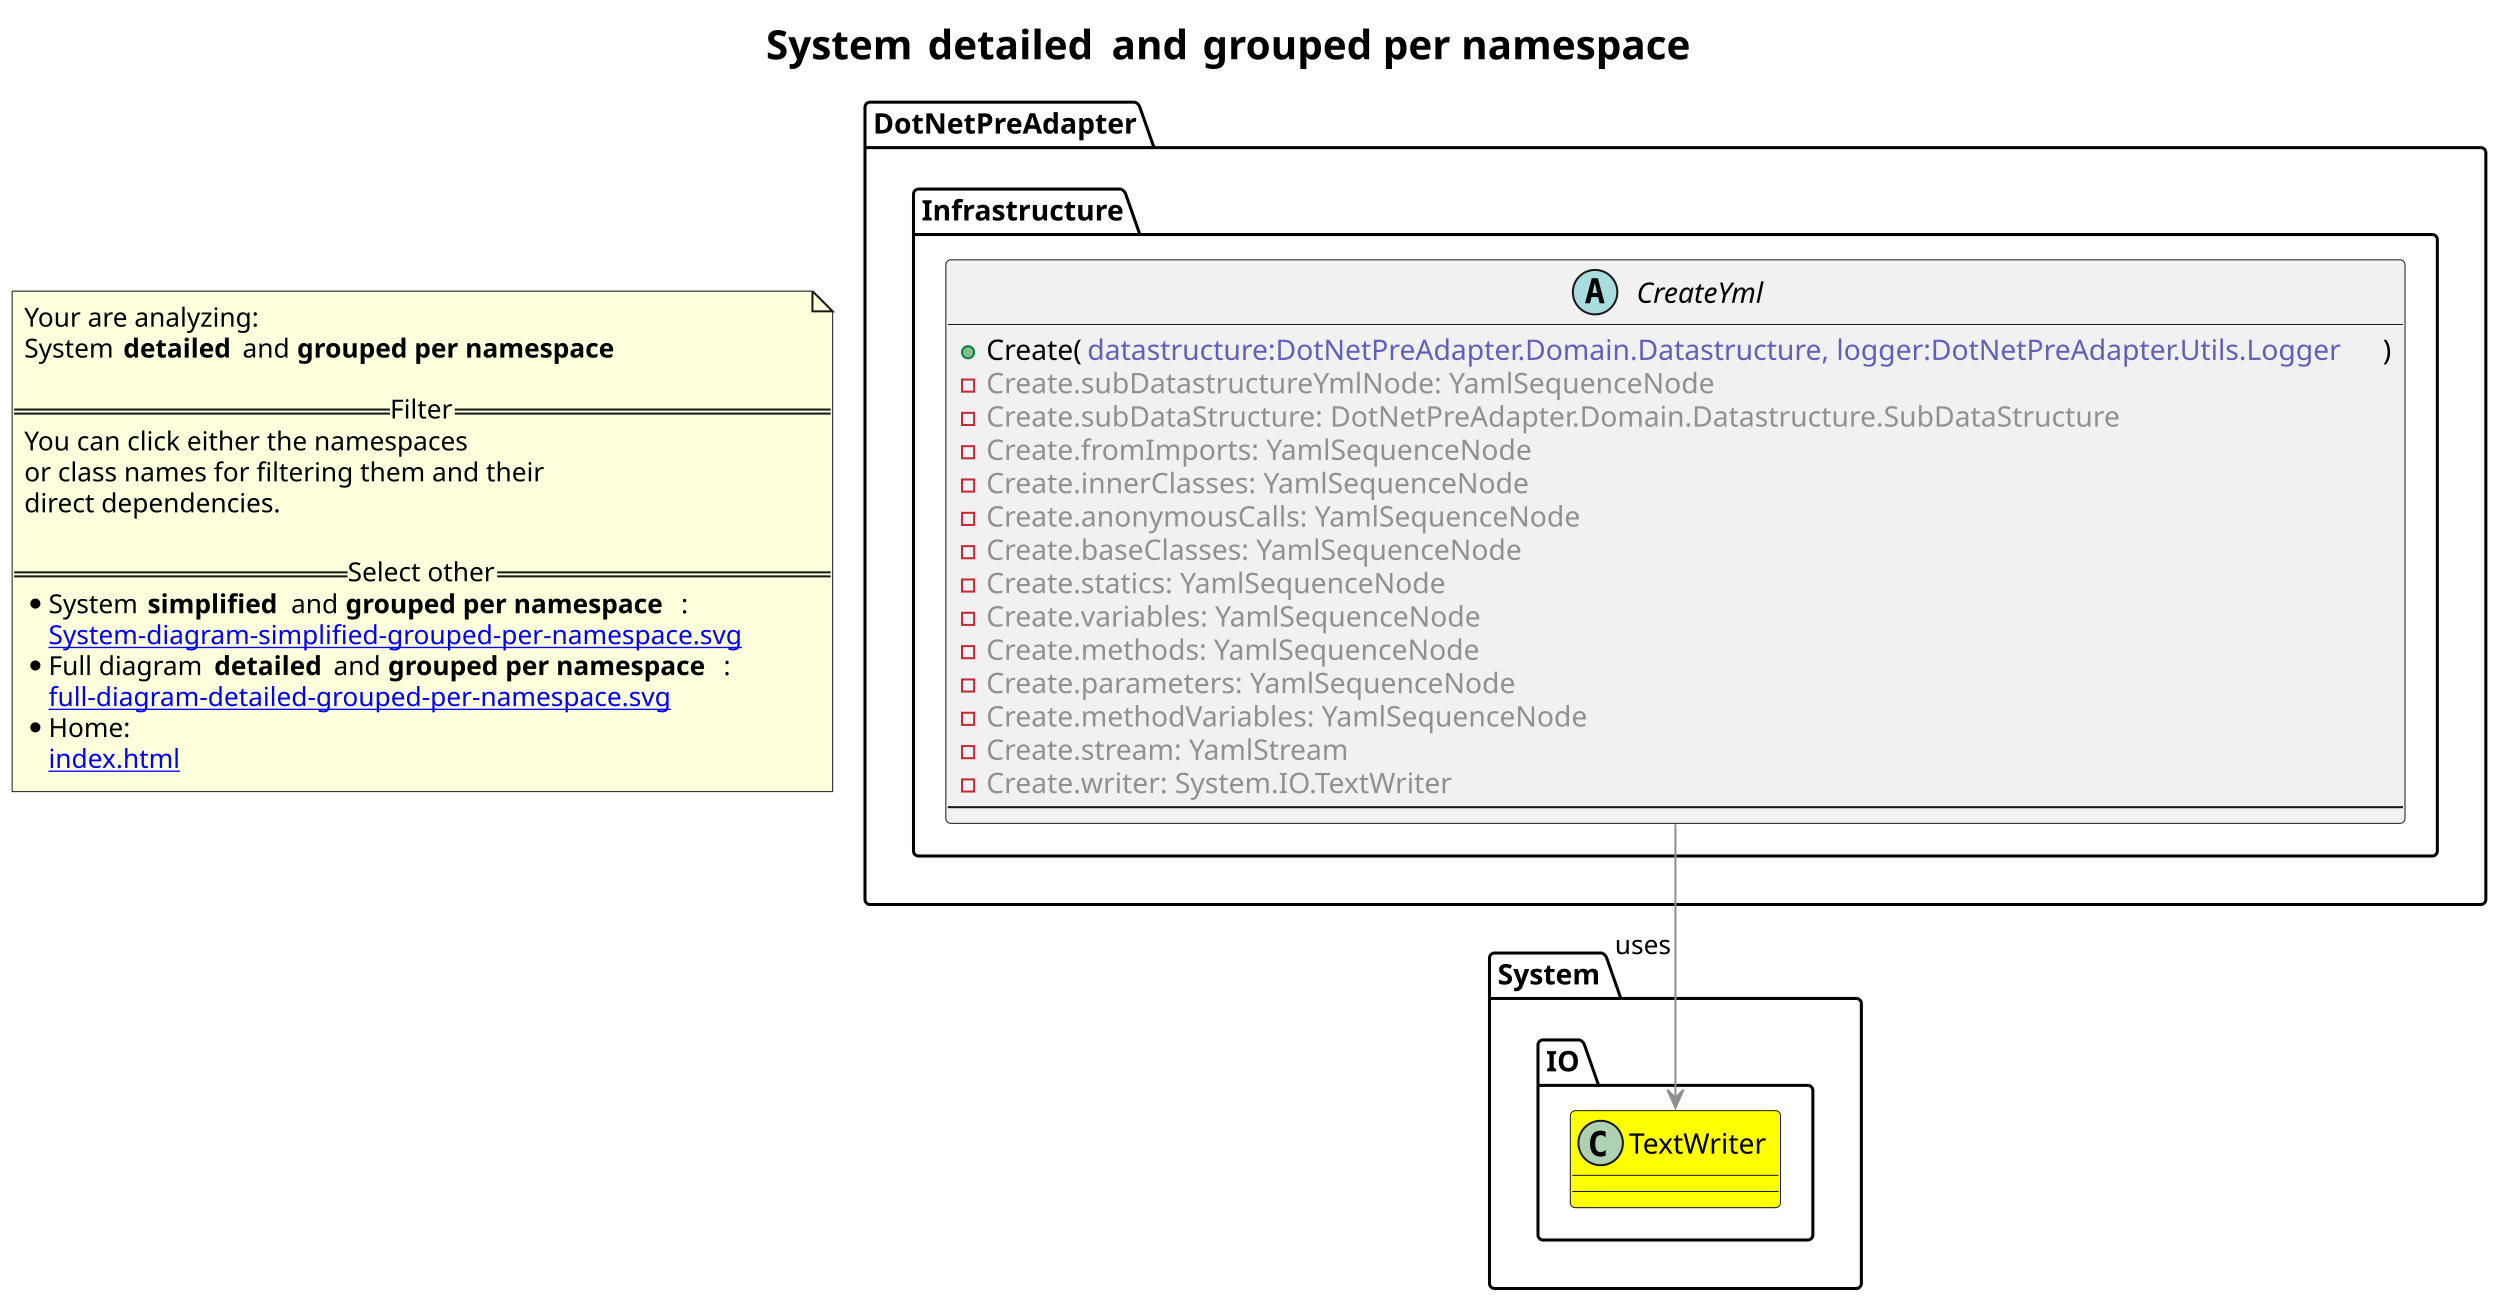
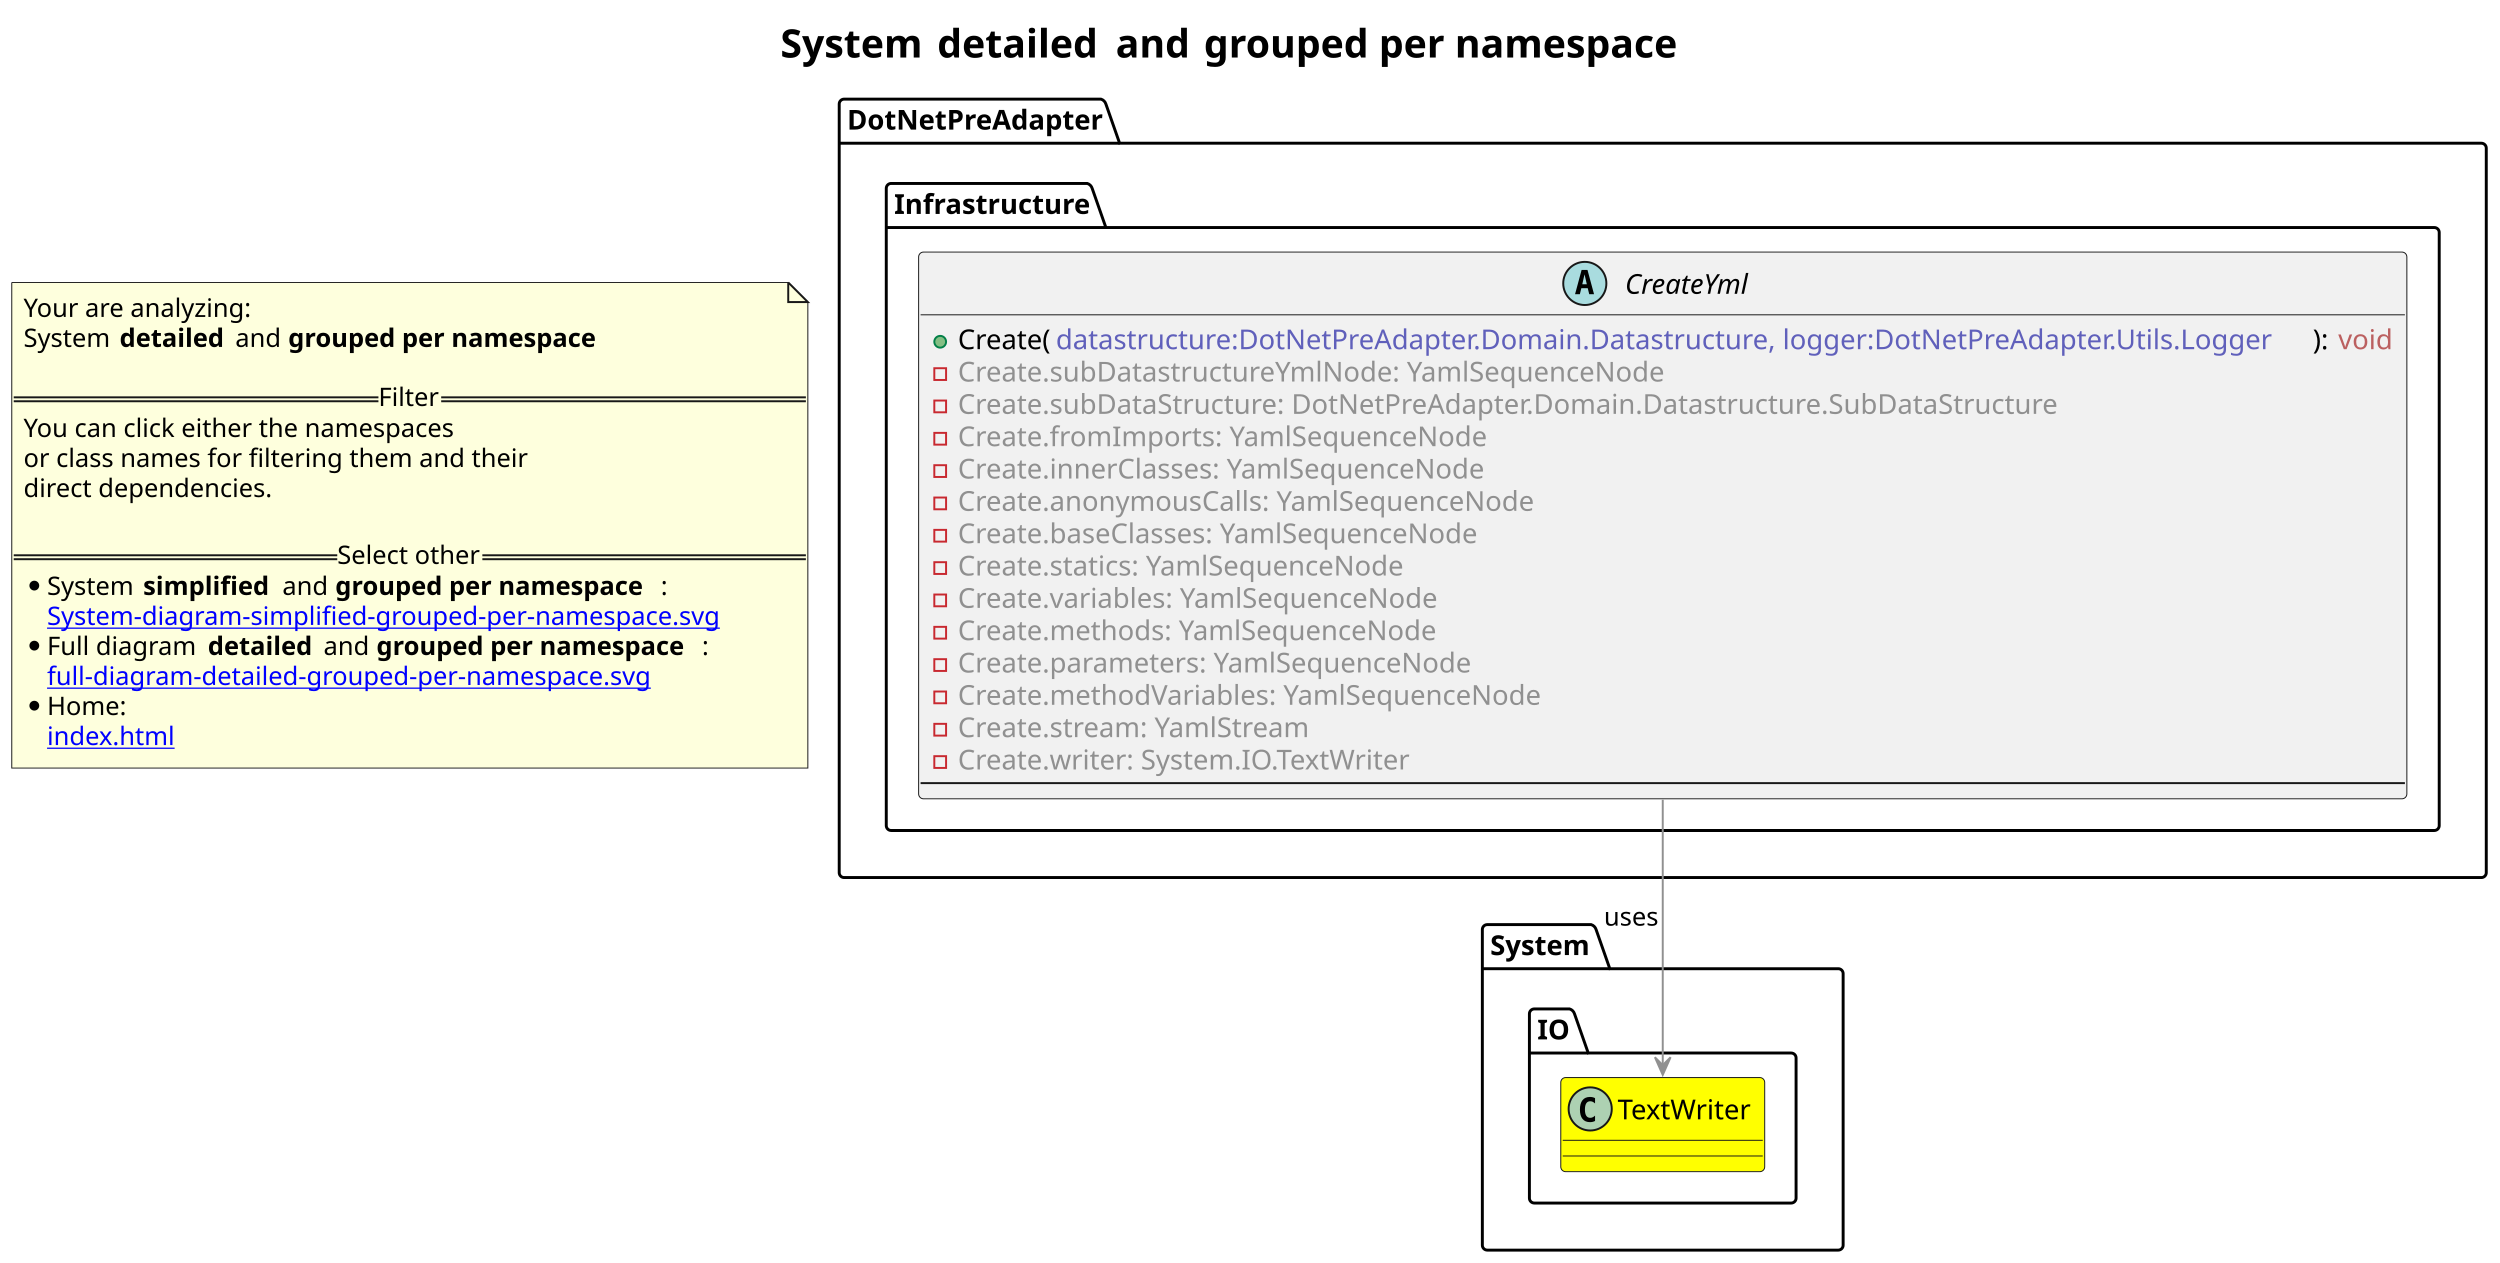
- <svg xmlns="http://www.w3.org/2000/svg" xmlns:xlink="http://www.w3.org/1999/xlink" contentStyleType="text/css" height="644px" preserveAspectRatio="none" style="width:1237px;height:644px;background:#FFFFFF;" version="1.1" viewBox="0 0 1237 644" width="1237px" zoomAndPan="magnify">
+ <svg xmlns="http://www.w3.org/2000/svg" xmlns:xlink="http://www.w3.org/1999/xlink" contentStyleType="text/css" height="644px" preserveAspectRatio="none" style="width:1275px;height:644px;background:#FFFFFF;" version="1.1" viewBox="0 0 1275 644" width="1275px" zoomAndPan="magnify">
  <defs />
  <g>
-     <text fill="#000000" font-family="sans-serif" font-size="20" font-weight="bold" lengthAdjust="spacing" textLength="73" x="379" y="29.336">System</text>
-     <text fill="#000000" font-family="sans-serif" font-size="20" font-weight="bold" lengthAdjust="spacing" textLength="84" x="459" y="29.336">detailed</text>
-     <text fill="#000000" font-family="sans-serif" font-size="20" font-weight="bold" lengthAdjust="spacing" textLength="38" x="550" y="29.336">and</text>
-     <text fill="#000000" font-family="sans-serif" font-size="20" font-weight="bold" lengthAdjust="spacing" textLength="249" x="595" y="29.336">grouped per namespace</text>
+     <text fill="#000000" font-family="sans-serif" font-size="20" font-weight="bold" lengthAdjust="spacing" textLength="73" x="398" y="29.336">System</text>
+     <text fill="#000000" font-family="sans-serif" font-size="20" font-weight="bold" lengthAdjust="spacing" textLength="84" x="478" y="29.336">detailed</text>
+     <text fill="#000000" font-family="sans-serif" font-size="20" font-weight="bold" lengthAdjust="spacing" textLength="38" x="569" y="29.336">and</text>
+     <text fill="#000000" font-family="sans-serif" font-size="20" font-weight="bold" lengthAdjust="spacing" textLength="249" x="614" y="29.336">grouped per namespace</text>
    <g id="cluster_System">
-       <path d="M739.5,471.555 L792.5,471.555 A3.75,3.75 0 0 1 795,474.055 L802,494.043 L918.5,494.043 A2.5,2.5 0 0 1 921,496.543 L921,635.055 A2.5,2.5 0 0 1 918.5,637.555 L739.5,637.555 A2.5,2.5 0 0 1 737,635.055 L737,474.055 A2.5,2.5 0 0 1 739.5,471.555 " fill="none" style="stroke:#000000;stroke-width:1.5;" />
-       <line style="stroke:#000000;stroke-width:1.5;" x1="737" x2="802" y1="494.043" y2="494.043" />
-       <text fill="#000000" font-family="sans-serif" font-size="14" font-weight="bold" lengthAdjust="spacing" textLength="52" x="741" y="487.09">System</text>
+       <path d="M758.5,471.555 L811.5,471.555 A3.75,3.75 0 0 1 814,474.055 L821,494.043 L937.5,494.043 A2.5,2.5 0 0 1 940,496.543 L940,635.055 A2.5,2.5 0 0 1 937.5,637.555 L758.5,637.555 A2.5,2.5 0 0 1 756,635.055 L756,474.055 A2.5,2.5 0 0 1 758.5,471.555 " fill="none" style="stroke:#000000;stroke-width:1.5;" />
+       <line style="stroke:#000000;stroke-width:1.5;" x1="756" x2="821" y1="494.043" y2="494.043" />
+       <text fill="#000000" font-family="sans-serif" font-size="14" font-weight="bold" lengthAdjust="spacing" textLength="52" x="760" y="487.09">System</text>
    </g>
    <g id="cluster_IO">
-       <path d="M763.5,514.555 L781.5,514.555 A3.75,3.75 0 0 1 784,517.055 L791,537.043 L894.5,537.043 A2.5,2.5 0 0 1 897,539.543 L897,611.055 A2.5,2.5 0 0 1 894.5,613.555 L763.5,613.555 A2.5,2.5 0 0 1 761,611.055 L761,517.055 A2.5,2.5 0 0 1 763.5,514.555 " fill="none" style="stroke:#000000;stroke-width:1.5;" />
-       <line style="stroke:#000000;stroke-width:1.5;" x1="761" x2="791" y1="537.043" y2="537.043" />
-       <text fill="#000000" font-family="sans-serif" font-size="14" font-weight="bold" lengthAdjust="spacing" textLength="17" x="765" y="530.09">IO</text>
+       <path d="M782.5,514.555 L800.5,514.555 A3.75,3.75 0 0 1 803,517.055 L810,537.043 L913.5,537.043 A2.5,2.5 0 0 1 916,539.543 L916,611.055 A2.5,2.5 0 0 1 913.5,613.555 L782.5,613.555 A2.5,2.5 0 0 1 780,611.055 L780,517.055 A2.5,2.5 0 0 1 782.5,514.555 " fill="none" style="stroke:#000000;stroke-width:1.5;" />
+       <line style="stroke:#000000;stroke-width:1.5;" x1="780" x2="810" y1="537.043" y2="537.043" />
+       <text fill="#000000" font-family="sans-serif" font-size="14" font-weight="bold" lengthAdjust="spacing" textLength="17" x="784" y="530.09">IO</text>
    </g>
    <g id="cluster_DotNetPreAdapter">
      <a href="DotNetPreAdapter-diagram-detailed-grouped-per-namespace.svg" target="_top" title="DotNetPreAdapter-diagram-detailed-grouped-per-namespace.svg" xlink:actuate="onRequest" xlink:href="DotNetPreAdapter-diagram-detailed-grouped-per-namespace.svg" xlink:show="new" xlink:title="DotNetPreAdapter-diagram-detailed-grouped-per-namespace.svg" xlink:type="simple">
-         <path d="M430.5,50.555 L561.5,50.555 A3.75,3.75 0 0 1 564,53.055 L571,73.043 L1227.5,73.043 A2.5,2.5 0 0 1 1230,75.543 L1230,445.055 A2.5,2.5 0 0 1 1227.5,447.555 L430.5,447.555 A2.5,2.5 0 0 1 428,445.055 L428,53.055 A2.5,2.5 0 0 1 430.5,50.555 " fill="none" style="stroke:#000000;stroke-width:1.5;" />
+         <path d="M430.5,50.555 L561.5,50.555 A3.75,3.75 0 0 1 564,53.055 L571,73.043 L1265.5,73.043 A2.5,2.5 0 0 1 1268,75.543 L1268,445.055 A2.5,2.5 0 0 1 1265.5,447.555 L430.5,447.555 A2.5,2.5 0 0 1 428,445.055 L428,53.055 A2.5,2.5 0 0 1 430.5,50.555 " fill="none" style="stroke:#000000;stroke-width:1.5;" />
        <line style="stroke:#000000;stroke-width:1.5;" x1="428" x2="571" y1="73.043" y2="73.043" />
        <text fill="#000000" font-family="sans-serif" font-size="14" font-weight="bold" lengthAdjust="spacing" textLength="130" x="432" y="66.09">DotNetPreAdapter</text>
      </a>
    </g>
    <g id="cluster_Infrastructure">
      <a href="DotNetPreAdapter.Infrastructure-diagram-detailed-grouped-per-namespace.svg" target="_top" title="DotNetPreAdapter.Infrastructure-diagram-detailed-grouped-per-namespace.svg" xlink:actuate="onRequest" xlink:href="DotNetPreAdapter.Infrastructure-diagram-detailed-grouped-per-namespace.svg" xlink:show="new" xlink:title="DotNetPreAdapter.Infrastructure-diagram-detailed-grouped-per-namespace.svg" xlink:type="simple">
-         <path d="M454.5,93.555 L554.5,93.555 A3.75,3.75 0 0 1 557,96.055 L564,116.043 L1203.5,116.043 A2.5,2.5 0 0 1 1206,118.543 L1206,421.055 A2.5,2.5 0 0 1 1203.5,423.555 L454.5,423.555 A2.5,2.5 0 0 1 452,421.055 L452,96.055 A2.5,2.5 0 0 1 454.5,93.555 " fill="none" style="stroke:#000000;stroke-width:1.5;" />
+         <path d="M454.5,93.555 L554.5,93.555 A3.75,3.75 0 0 1 557,96.055 L564,116.043 L1241.5,116.043 A2.5,2.5 0 0 1 1244,118.543 L1244,421.055 A2.5,2.5 0 0 1 1241.5,423.555 L454.5,423.555 A2.5,2.5 0 0 1 452,421.055 L452,96.055 A2.5,2.5 0 0 1 454.5,93.555 " fill="none" style="stroke:#000000;stroke-width:1.5;" />
        <line style="stroke:#000000;stroke-width:1.5;" x1="452" x2="564" y1="116.043" y2="116.043" />
        <text fill="#000000" font-family="sans-serif" font-size="14" font-weight="bold" lengthAdjust="spacing" textLength="99" x="456" y="109.09">Infrastructure</text>
      </a>
    </g>
    <a href="System.IO.TextWriter-diagram-detailed-grouped-per-namespace.svg" target="_top" title="System.IO.TextWriter-diagram-detailed-grouped-per-namespace.svg" xlink:actuate="onRequest" xlink:href="System.IO.TextWriter-diagram-detailed-grouped-per-namespace.svg" xlink:show="new" xlink:title="System.IO.TextWriter-diagram-detailed-grouped-per-namespace.svg" xlink:type="simple">
      <g id="elem_TextWriter">
-         <rect codeLine="4" fill="#FFFF00" height="48" id="TextWriter" rx="2.5" ry="2.5" style="stroke:#181818;stroke-width:0.5;" width="104" x="777" y="549.555" />
-         <ellipse cx="792" cy="565.555" fill="#ADD1B2" rx="11" ry="11" style="stroke:#181818;stroke-width:1.0;" />
-         <path d="M794.473,571.698 Q793.892,571.997 793.253,572.146 Q792.614,572.295 791.908,572.295 Q789.401,572.295 788.082,570.644 Q786.762,568.992 786.762,565.871 Q786.762,562.741 788.082,561.089 Q789.401,559.438 791.908,559.438 Q792.614,559.438 793.261,559.587 Q793.909,559.736 794.473,560.035 L794.473,562.758 Q793.842,562.177 793.249,561.907 Q792.655,561.637 792.024,561.637 Q790.68,561.637 789.995,562.704 Q789.31,563.77 789.31,565.871 Q789.31,567.962 789.995,569.029 Q790.68,570.096 792.024,570.096 Q792.655,570.096 793.249,569.826 Q793.842,569.556 794.473,568.975 Z " fill="#000000" />
-         <text fill="#000000" font-family="sans-serif" font-size="14" lengthAdjust="spacing" textLength="72" x="806" y="570.846">TextWriter</text>
-         <line style="stroke:#181818;stroke-width:0.5;" x1="778" x2="880" y1="581.555" y2="581.555" />
-         <line style="stroke:#181818;stroke-width:0.5;" x1="778" x2="880" y1="589.555" y2="589.555" />
+         <rect codeLine="4" fill="#FFFF00" height="48" id="TextWriter" rx="2.5" ry="2.5" style="stroke:#181818;stroke-width:0.5;" width="104" x="796" y="549.555" />
+         <ellipse cx="811" cy="565.555" fill="#ADD1B2" rx="11" ry="11" style="stroke:#181818;stroke-width:1.0;" />
+         <path d="M813.473,571.698 Q812.892,571.997 812.253,572.146 Q811.614,572.295 810.908,572.295 Q808.401,572.295 807.082,570.644 Q805.762,568.992 805.762,565.871 Q805.762,562.741 807.082,561.089 Q808.401,559.438 810.908,559.438 Q811.614,559.438 812.261,559.587 Q812.909,559.736 813.473,560.035 L813.473,562.758 Q812.842,562.177 812.249,561.907 Q811.655,561.637 811.024,561.637 Q809.68,561.637 808.995,562.704 Q808.31,563.77 808.31,565.871 Q808.31,567.962 808.995,569.029 Q809.68,570.096 811.024,570.096 Q811.655,570.096 812.249,569.826 Q812.842,569.556 813.473,568.975 Z " fill="#000000" />
+         <text fill="#000000" font-family="sans-serif" font-size="14" lengthAdjust="spacing" textLength="72" x="825" y="570.846">TextWriter</text>
+         <line style="stroke:#181818;stroke-width:0.5;" x1="797" x2="899" y1="581.555" y2="581.555" />
+         <line style="stroke:#181818;stroke-width:0.5;" x1="797" x2="899" y1="589.555" y2="589.555" />
      </g>
    </a>
    <a href="DotNetPreAdapter.Infrastructure.CreateYml-diagram-detailed-grouped-per-namespace.svg" target="_top" title="DotNetPreAdapter.Infrastructure.CreateYml-diagram-detailed-grouped-per-namespace.svg" xlink:actuate="onRequest" xlink:href="DotNetPreAdapter.Infrastructure.CreateYml-diagram-detailed-grouped-per-namespace.svg" xlink:show="new" xlink:title="DotNetPreAdapter.Infrastructure.CreateYml-diagram-detailed-grouped-per-namespace.svg" xlink:type="simple">
      <g id="elem_CreateYml">
-         <rect codeLine="9" fill="#F1F1F1" height="278.836" id="CreateYml" rx="2.5" ry="2.5" style="stroke:#181818;stroke-width:0.5;" width="722" x="468" y="128.555" />
-         <ellipse cx="789.25" cy="144.555" fill="#A9DCDF" rx="11" ry="11" style="stroke:#181818;stroke-width:1.0;" />
-         <path d="M789.113,139.903 L787.96,144.975 L790.275,144.975 Z M787.619,137.662 L790.616,137.662 L793.961,150.055 L791.512,150.055 L790.749,146.992 L787.47,146.992 L786.723,150.055 L784.274,150.055 Z " fill="#000000" />
-         <text fill="#000000" font-family="sans-serif" font-size="14" font-style="italic" lengthAdjust="spacing" textLength="71" x="809.75" y="149.846">CreateYml</text>
-         <line style="stroke:#181818;stroke-width:0.5;" x1="469" x2="1189" y1="160.555" y2="160.555" />
-         <ellipse cx="479" cy="174.299" fill="#84BE84" rx="3" ry="3" style="stroke:#038048;stroke-width:1.0;" />
-         <text fill="#000000" font-family="sans-serif" font-size="14" lengthAdjust="spacing" textLength="50" x="488" y="178.09">Create(</text>
-         <text fill="#6060BB" font-family="sans-serif" font-size="14" lengthAdjust="spacing" textLength="641" x="538" y="178.09">datastructure:DotNetPreAdapter.Domain.Datastructure, logger:DotNetPreAdapter.Utils.Logger</text>
-         <text fill="#000000" font-family="sans-serif" font-size="14" lengthAdjust="spacing" textLength="5" x="1179" y="178.09">)</text>
-         <rect fill="none" height="6" style="stroke:#C82930;stroke-width:1.0;" width="6" x="476" y="187.787" />
-         <text fill="#909090" font-family="sans-serif" font-size="14" lengthAdjust="spacing" textLength="373" x="488" y="194.578">Create.subDatastructureYmlNode: YamlSequenceNode</text>
-         <rect fill="none" height="6" style="stroke:#C82930;stroke-width:1.0;" width="6" x="476" y="204.275" />
-         <text fill="#909090" font-family="sans-serif" font-size="14" lengthAdjust="spacing" textLength="578" x="488" y="211.066">Create.subDataStructure: DotNetPreAdapter.Domain.Datastructure.SubDataStructure</text>
-         <rect fill="none" height="6" style="stroke:#C82930;stroke-width:1.0;" width="6" x="476" y="220.764" />
-         <text fill="#909090" font-family="sans-serif" font-size="14" lengthAdjust="spacing" textLength="279" x="488" y="227.555">Create.fromImports: YamlSequenceNode</text>
-         <rect fill="none" height="6" style="stroke:#C82930;stroke-width:1.0;" width="6" x="476" y="237.252" />
-         <text fill="#909090" font-family="sans-serif" font-size="14" lengthAdjust="spacing" textLength="280" x="488" y="244.043">Create.innerClasses: YamlSequenceNode</text>
-         <rect fill="none" height="6" style="stroke:#C82930;stroke-width:1.0;" width="6" x="476" y="253.74" />
-         <text fill="#909090" font-family="sans-serif" font-size="14" lengthAdjust="spacing" textLength="306" x="488" y="260.531">Create.anonymousCalls: YamlSequenceNode</text>
-         <rect fill="none" height="6" style="stroke:#C82930;stroke-width:1.0;" width="6" x="476" y="270.228" />
-         <text fill="#909090" font-family="sans-serif" font-size="14" lengthAdjust="spacing" textLength="276" x="488" y="277.019">Create.baseClasses: YamlSequenceNode</text>
-         <rect fill="none" height="6" style="stroke:#C82930;stroke-width:1.0;" width="6" x="476" y="286.717" />
-         <text fill="#909090" font-family="sans-serif" font-size="14" lengthAdjust="spacing" textLength="236" x="488" y="293.508">Create.statics: YamlSequenceNode</text>
-         <rect fill="none" height="6" style="stroke:#C82930;stroke-width:1.0;" width="6" x="476" y="303.205" />
-         <text fill="#909090" font-family="sans-serif" font-size="14" lengthAdjust="spacing" textLength="254" x="488" y="309.996">Create.variables: YamlSequenceNode</text>
-         <rect fill="none" height="6" style="stroke:#C82930;stroke-width:1.0;" width="6" x="476" y="319.693" />
-         <text fill="#909090" font-family="sans-serif" font-size="14" lengthAdjust="spacing" textLength="253" x="488" y="326.484">Create.methods: YamlSequenceNode</text>
-         <rect fill="none" height="6" style="stroke:#C82930;stroke-width:1.0;" width="6" x="476" y="336.182" />
-         <text fill="#909090" font-family="sans-serif" font-size="14" lengthAdjust="spacing" textLength="271" x="488" y="342.973">Create.parameters: YamlSequenceNode</text>
-         <rect fill="none" height="6" style="stroke:#C82930;stroke-width:1.0;" width="6" x="476" y="352.67" />
-         <text fill="#909090" font-family="sans-serif" font-size="14" lengthAdjust="spacing" textLength="309" x="488" y="359.461">Create.methodVariables: YamlSequenceNode</text>
-         <rect fill="none" height="6" style="stroke:#C82930;stroke-width:1.0;" width="6" x="476" y="369.158" />
-         <text fill="#909090" font-family="sans-serif" font-size="14" lengthAdjust="spacing" textLength="186" x="488" y="375.949">Create.stream: YamlStream</text>
-         <rect fill="none" height="6" style="stroke:#C82930;stroke-width:1.0;" width="6" x="476" y="385.647" />
-         <text fill="#909090" font-family="sans-serif" font-size="14" lengthAdjust="spacing" textLength="240" x="488" y="392.438">Create.writer: System.IO.TextWriter</text>
-         <line style="stroke:#181818;stroke-width:1.0;" x1="469" x2="1189" y1="399.391" y2="399.391" />
+         <rect codeLine="9" fill="#F1F1F1" height="278.836" id="CreateYml" rx="2.5" ry="2.5" style="stroke:#181818;stroke-width:0.5;" width="759" x="468.5" y="128.555" />
+         <ellipse cx="808.25" cy="144.555" fill="#A9DCDF" rx="11" ry="11" style="stroke:#181818;stroke-width:1.0;" />
+         <path d="M808.113,139.903 L806.96,144.975 L809.275,144.975 Z M806.619,137.662 L809.616,137.662 L812.961,150.055 L810.512,150.055 L809.749,146.992 L806.47,146.992 L805.723,150.055 L803.274,150.055 Z " fill="#000000" />
+         <text fill="#000000" font-family="sans-serif" font-size="14" font-style="italic" lengthAdjust="spacing" textLength="71" x="828.75" y="149.846">CreateYml</text>
+         <line style="stroke:#181818;stroke-width:0.5;" x1="469.5" x2="1226.5" y1="160.555" y2="160.555" />
+         <ellipse cx="479.5" cy="174.299" fill="#84BE84" rx="3" ry="3" style="stroke:#038048;stroke-width:1.0;" />
+         <text fill="#000000" font-family="sans-serif" font-size="14" lengthAdjust="spacing" textLength="50" x="488.5" y="178.09">Create(</text>
+         <text fill="#6060BB" font-family="sans-serif" font-size="14" lengthAdjust="spacing" textLength="641" x="538.5" y="178.09">datastructure:DotNetPreAdapter.Domain.Datastructure, logger:DotNetPreAdapter.Utils.Logger</text>
+         <text fill="#000000" font-family="sans-serif" font-size="14" lengthAdjust="spacing" textLength="9" x="1179.5" y="178.09">):</text>
+         <text fill="#BB6060" font-family="sans-serif" font-size="14" lengthAdjust="spacing" textLength="29" x="1192.5" y="178.09">void</text>
+         <rect fill="none" height="6" style="stroke:#C82930;stroke-width:1.0;" width="6" x="476.5" y="187.787" />
+         <text fill="#909090" font-family="sans-serif" font-size="14" lengthAdjust="spacing" textLength="373" x="488.5" y="194.578">Create.subDatastructureYmlNode: YamlSequenceNode</text>
+         <rect fill="none" height="6" style="stroke:#C82930;stroke-width:1.0;" width="6" x="476.5" y="204.275" />
+         <text fill="#909090" font-family="sans-serif" font-size="14" lengthAdjust="spacing" textLength="578" x="488.5" y="211.066">Create.subDataStructure: DotNetPreAdapter.Domain.Datastructure.SubDataStructure</text>
+         <rect fill="none" height="6" style="stroke:#C82930;stroke-width:1.0;" width="6" x="476.5" y="220.764" />
+         <text fill="#909090" font-family="sans-serif" font-size="14" lengthAdjust="spacing" textLength="279" x="488.5" y="227.555">Create.fromImports: YamlSequenceNode</text>
+         <rect fill="none" height="6" style="stroke:#C82930;stroke-width:1.0;" width="6" x="476.5" y="237.252" />
+         <text fill="#909090" font-family="sans-serif" font-size="14" lengthAdjust="spacing" textLength="280" x="488.5" y="244.043">Create.innerClasses: YamlSequenceNode</text>
+         <rect fill="none" height="6" style="stroke:#C82930;stroke-width:1.0;" width="6" x="476.5" y="253.74" />
+         <text fill="#909090" font-family="sans-serif" font-size="14" lengthAdjust="spacing" textLength="306" x="488.5" y="260.531">Create.anonymousCalls: YamlSequenceNode</text>
+         <rect fill="none" height="6" style="stroke:#C82930;stroke-width:1.0;" width="6" x="476.5" y="270.228" />
+         <text fill="#909090" font-family="sans-serif" font-size="14" lengthAdjust="spacing" textLength="276" x="488.5" y="277.019">Create.baseClasses: YamlSequenceNode</text>
+         <rect fill="none" height="6" style="stroke:#C82930;stroke-width:1.0;" width="6" x="476.5" y="286.717" />
+         <text fill="#909090" font-family="sans-serif" font-size="14" lengthAdjust="spacing" textLength="236" x="488.5" y="293.508">Create.statics: YamlSequenceNode</text>
+         <rect fill="none" height="6" style="stroke:#C82930;stroke-width:1.0;" width="6" x="476.5" y="303.205" />
+         <text fill="#909090" font-family="sans-serif" font-size="14" lengthAdjust="spacing" textLength="254" x="488.5" y="309.996">Create.variables: YamlSequenceNode</text>
+         <rect fill="none" height="6" style="stroke:#C82930;stroke-width:1.0;" width="6" x="476.5" y="319.693" />
+         <text fill="#909090" font-family="sans-serif" font-size="14" lengthAdjust="spacing" textLength="253" x="488.5" y="326.484">Create.methods: YamlSequenceNode</text>
+         <rect fill="none" height="6" style="stroke:#C82930;stroke-width:1.0;" width="6" x="476.5" y="336.182" />
+         <text fill="#909090" font-family="sans-serif" font-size="14" lengthAdjust="spacing" textLength="271" x="488.5" y="342.973">Create.parameters: YamlSequenceNode</text>
+         <rect fill="none" height="6" style="stroke:#C82930;stroke-width:1.0;" width="6" x="476.5" y="352.67" />
+         <text fill="#909090" font-family="sans-serif" font-size="14" lengthAdjust="spacing" textLength="309" x="488.5" y="359.461">Create.methodVariables: YamlSequenceNode</text>
+         <rect fill="none" height="6" style="stroke:#C82930;stroke-width:1.0;" width="6" x="476.5" y="369.158" />
+         <text fill="#909090" font-family="sans-serif" font-size="14" lengthAdjust="spacing" textLength="186" x="488.5" y="375.949">Create.stream: YamlStream</text>
+         <rect fill="none" height="6" style="stroke:#C82930;stroke-width:1.0;" width="6" x="476.5" y="385.647" />
+         <text fill="#909090" font-family="sans-serif" font-size="14" lengthAdjust="spacing" textLength="240" x="488.5" y="392.438">Create.writer: System.IO.TextWriter</text>
+         <line style="stroke:#181818;stroke-width:1.0;" x1="469.5" x2="1226.5" y1="399.391" y2="399.391" />
      </g>
    </a>
    <g id="elem_FloatingNote">
      <path d="M6,144.055 L6,391.713 L412,391.713 L412,154.055 L402,144.055 L6,144.055 " fill="#FEFFDD" style="stroke:#181818;stroke-width:0.5;" />
      <path d="M402,144.055 L402,154.055 L412,154.055 L402,144.055 " fill="#FEFFDD" style="stroke:#181818;stroke-width:1.0;" />
      <text fill="#000000" font-family="sans-serif" font-size="13" lengthAdjust="spacing" textLength="120" x="12" y="161.623">Your are analyzing:</text>
      <text fill="#000000" font-family="sans-serif" font-size="13" lengthAdjust="spacing" textLength="45" x="12" y="176.934">System</text>
      <text fill="#000000" font-family="sans-serif" font-size="13" font-weight="bold" lengthAdjust="spacing" textLength="55" x="61" y="176.934">detailed</text>
      <text fill="#000000" font-family="sans-serif" font-size="13" lengthAdjust="spacing" textLength="23" x="120" y="176.934">and</text>
      <text fill="#000000" font-family="sans-serif" font-size="13" font-weight="bold" lengthAdjust="spacing" textLength="166" x="147" y="176.934">grouped per namespace</text>
      <text fill="#000000" font-family="sans-serif" font-size="13" lengthAdjust="spacing" textLength="4" x="12" y="192.244"> </text>
      <text fill="#000000" font-family="sans-serif" font-size="13" lengthAdjust="spacing" textLength="229" x="12" y="222.865">You can click either the namespaces</text>
      <text fill="#000000" font-family="sans-serif" font-size="13" lengthAdjust="spacing" textLength="266" x="12" y="238.176">or class names for filtering them and their</text>
      <text fill="#000000" font-family="sans-serif" font-size="13" lengthAdjust="spacing" textLength="130" x="12" y="253.486">direct dependencies.</text>
      <text fill="#000000" font-family="sans-serif" font-size="13" lengthAdjust="spacing" textLength="4" x="12" y="268.797"> </text>
      <line style="stroke:#181818;stroke-width:1.0;" x1="7" x2="193" y1="202.642" y2="202.642" />
      <line style="stroke:#181818;stroke-width:1.0;" x1="7" x2="193" y1="204.642" y2="204.642" />
      <text fill="#000000" font-family="sans-serif" font-size="13" lengthAdjust="spacing" textLength="32" x="193" y="207.055">Filter</text>
      <line style="stroke:#181818;stroke-width:1.0;" x1="225" x2="411" y1="202.642" y2="202.642" />
      <line style="stroke:#181818;stroke-width:1.0;" x1="225" x2="411" y1="204.642" y2="204.642" />
      <ellipse cx="17.5" cy="298.66" fill="#000000" rx="2.5" ry="2.5" style="stroke:#000000;stroke-width:0.0;" />
      <text fill="#000000" font-family="sans-serif" font-size="13" lengthAdjust="spacing" textLength="45" x="24" y="303.418">System</text>
      <text fill="#000000" font-family="sans-serif" font-size="13" font-weight="bold" lengthAdjust="spacing" textLength="67" x="73" y="303.418">simplified</text>
      <text fill="#000000" font-family="sans-serif" font-size="13" lengthAdjust="spacing" textLength="23" x="144" y="303.418">and</text>
      <text fill="#000000" font-family="sans-serif" font-size="13" font-weight="bold" lengthAdjust="spacing" textLength="166" x="171" y="303.418">grouped per namespace</text>
      <text fill="#000000" font-family="sans-serif" font-size="13" lengthAdjust="spacing" textLength="4" x="337" y="303.418">:</text>
      <text fill="#000000" font-family="sans-serif" font-size="13" lengthAdjust="spacing" textLength="12" x="12" y="318.728">   </text>
      <a href="System-diagram-simplified-grouped-per-namespace.svg" target="_top" title="System-diagram-simplified-grouped-per-namespace.svg" xlink:actuate="onRequest" xlink:href="System-diagram-simplified-grouped-per-namespace.svg" xlink:show="new" xlink:title="System-diagram-simplified-grouped-per-namespace.svg" xlink:type="simple">
        <text fill="#0000FF" font-family="sans-serif" font-size="13" lengthAdjust="spacing" text-decoration="underline" textLength="367" x="24" y="318.728">System-diagram-simplified-grouped-per-namespace.svg</text>
      </a>
      <ellipse cx="17.5" cy="329.281" fill="#000000" rx="2.5" ry="2.5" style="stroke:#000000;stroke-width:0.0;" />
      <text fill="#000000" font-family="sans-serif" font-size="13" lengthAdjust="spacing" textLength="78" x="24" y="334.039">Full diagram</text>
      <text fill="#000000" font-family="sans-serif" font-size="13" font-weight="bold" lengthAdjust="spacing" textLength="55" x="106" y="334.039">detailed</text>
      <text fill="#000000" font-family="sans-serif" font-size="13" lengthAdjust="spacing" textLength="23" x="165" y="334.039">and</text>
      <text fill="#000000" font-family="sans-serif" font-size="13" font-weight="bold" lengthAdjust="spacing" textLength="166" x="192" y="334.039">grouped per namespace</text>
      <text fill="#000000" font-family="sans-serif" font-size="13" lengthAdjust="spacing" textLength="4" x="358" y="334.039">:</text>
      <text fill="#000000" font-family="sans-serif" font-size="13" lengthAdjust="spacing" textLength="12" x="12" y="349.35">   </text>
      <a href="full-diagram-detailed-grouped-per-namespace.svg" target="_top" title="full-diagram-detailed-grouped-per-namespace.svg" xlink:actuate="onRequest" xlink:href="full-diagram-detailed-grouped-per-namespace.svg" xlink:show="new" xlink:title="full-diagram-detailed-grouped-per-namespace.svg" xlink:type="simple">
        <text fill="#0000FF" font-family="sans-serif" font-size="13" lengthAdjust="spacing" text-decoration="underline" textLength="330" x="24" y="349.35">full-diagram-detailed-grouped-per-namespace.svg</text>
      </a>
      <ellipse cx="17.5" cy="359.902" fill="#000000" rx="2.5" ry="2.5" style="stroke:#000000;stroke-width:0.0;" />
      <text fill="#000000" font-family="sans-serif" font-size="13" lengthAdjust="spacing" textLength="41" x="24" y="364.66">Home:</text>
      <text fill="#000000" font-family="sans-serif" font-size="13" lengthAdjust="spacing" textLength="12" x="12" y="379.971">   </text>
      <a href="index.html" target="_top" title="index.html" xlink:actuate="onRequest" xlink:href="index.html" xlink:show="new" xlink:title="index.html" xlink:type="simple">
        <text fill="#0000FF" font-family="sans-serif" font-size="13" lengthAdjust="spacing" text-decoration="underline" textLength="68" x="24" y="379.971">index.html</text>
      </a>
      <line style="stroke:#181818;stroke-width:1.0;" x1="7" x2="172" y1="283.194" y2="283.194" />
      <line style="stroke:#181818;stroke-width:1.0;" x1="7" x2="172" y1="285.194" y2="285.194" />
      <text fill="#000000" font-family="sans-serif" font-size="13" lengthAdjust="spacing" textLength="74" x="172" y="287.607">Select other</text>
      <line style="stroke:#181818;stroke-width:1.0;" x1="246" x2="411" y1="283.194" y2="283.194" />
      <line style="stroke:#181818;stroke-width:1.0;" x1="246" x2="411" y1="285.194" y2="285.194" />
    </g>
    <g id="link_CreateYml_TextWriter">
-       <path codeLine="39" d="M829,407.845 C829,407.845 829,543.195 829,543.195 " fill="none" id="CreateYml-to-TextWriter" style="stroke:#909090;stroke-width:1.0;" />
-       <polygon fill="#909090" points="829,548.195,833,539.195,829,543.195,825,539.195,829,548.195" style="stroke:#909090;stroke-width:1.0;" />
-       <text fill="#000000" font-family="sans-serif" font-size="13" lengthAdjust="spacing" textLength="29" x="799" y="472.083">uses</text>
+       <path codeLine="39" d="M848,407.845 C848,407.845 848,543.195 848,543.195 " fill="none" id="CreateYml-to-TextWriter" style="stroke:#909090;stroke-width:1.0;" />
+       <polygon fill="#909090" points="848,548.195,852,539.195,848,543.195,844,539.195,848,548.195" style="stroke:#909090;stroke-width:1.0;" />
+       <text fill="#000000" font-family="sans-serif" font-size="13" lengthAdjust="spacing" textLength="29" x="818" y="472.083">uses</text>
    </g>
  </g>
</svg>
